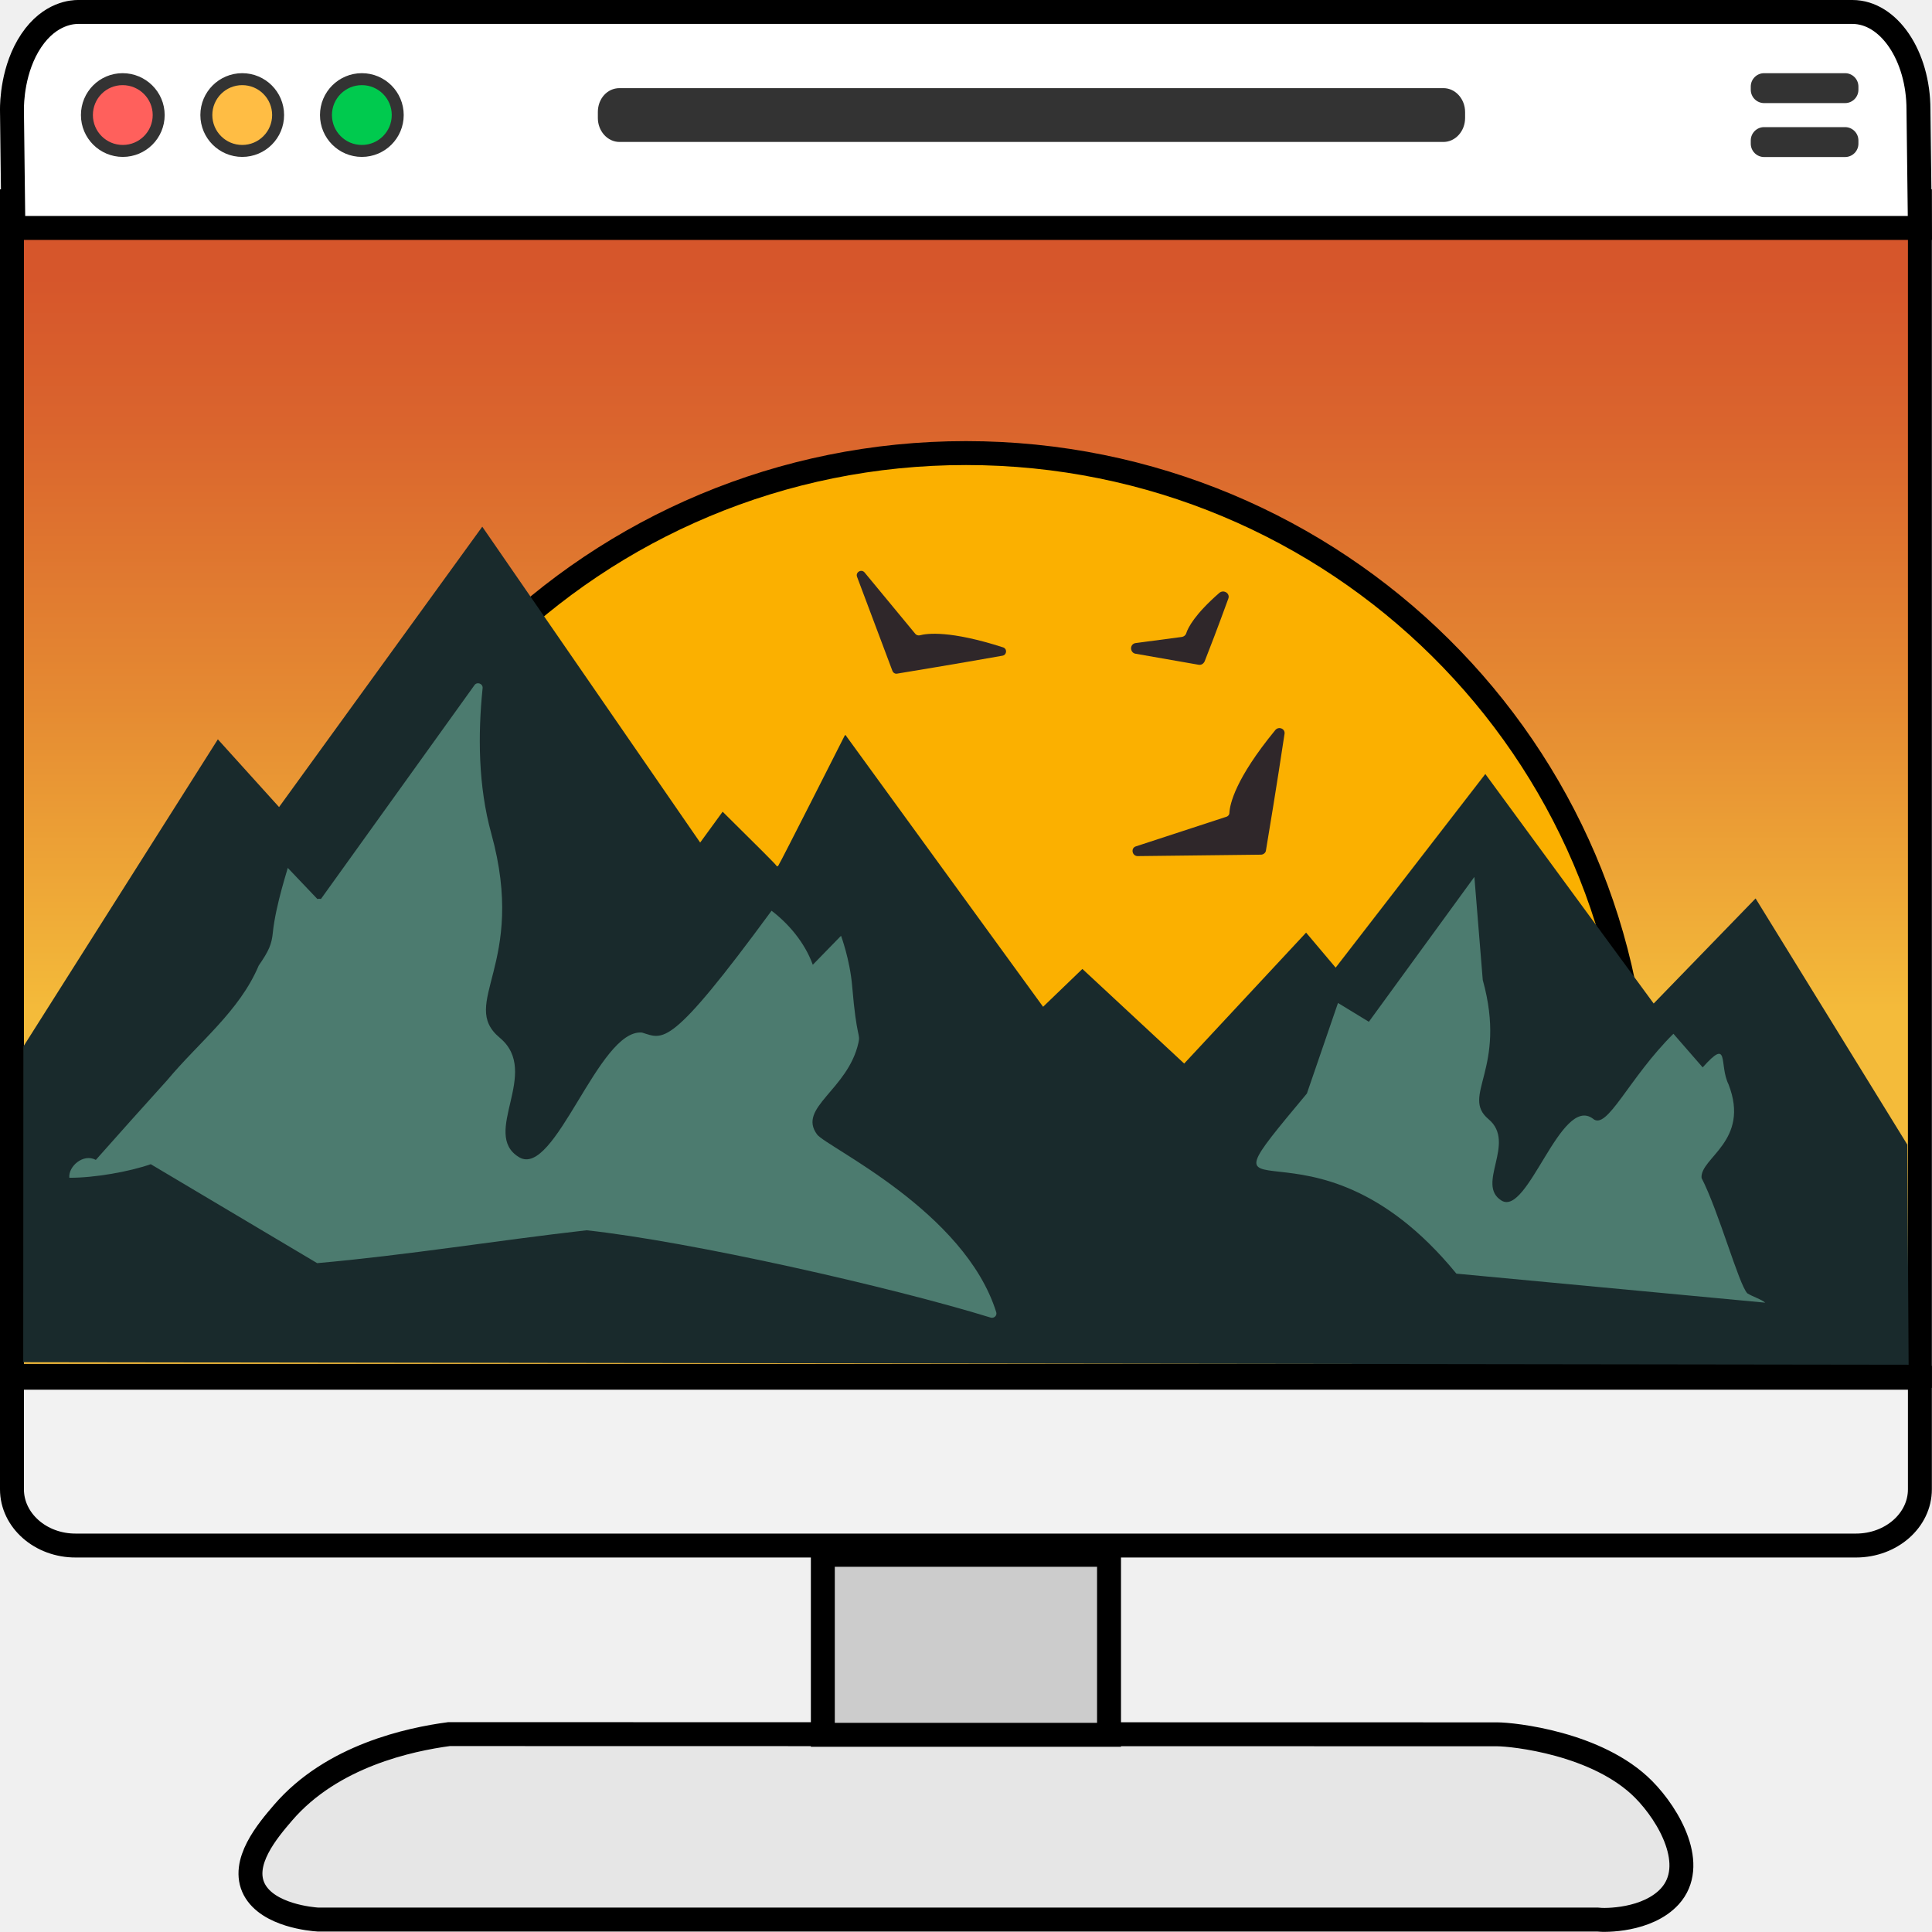
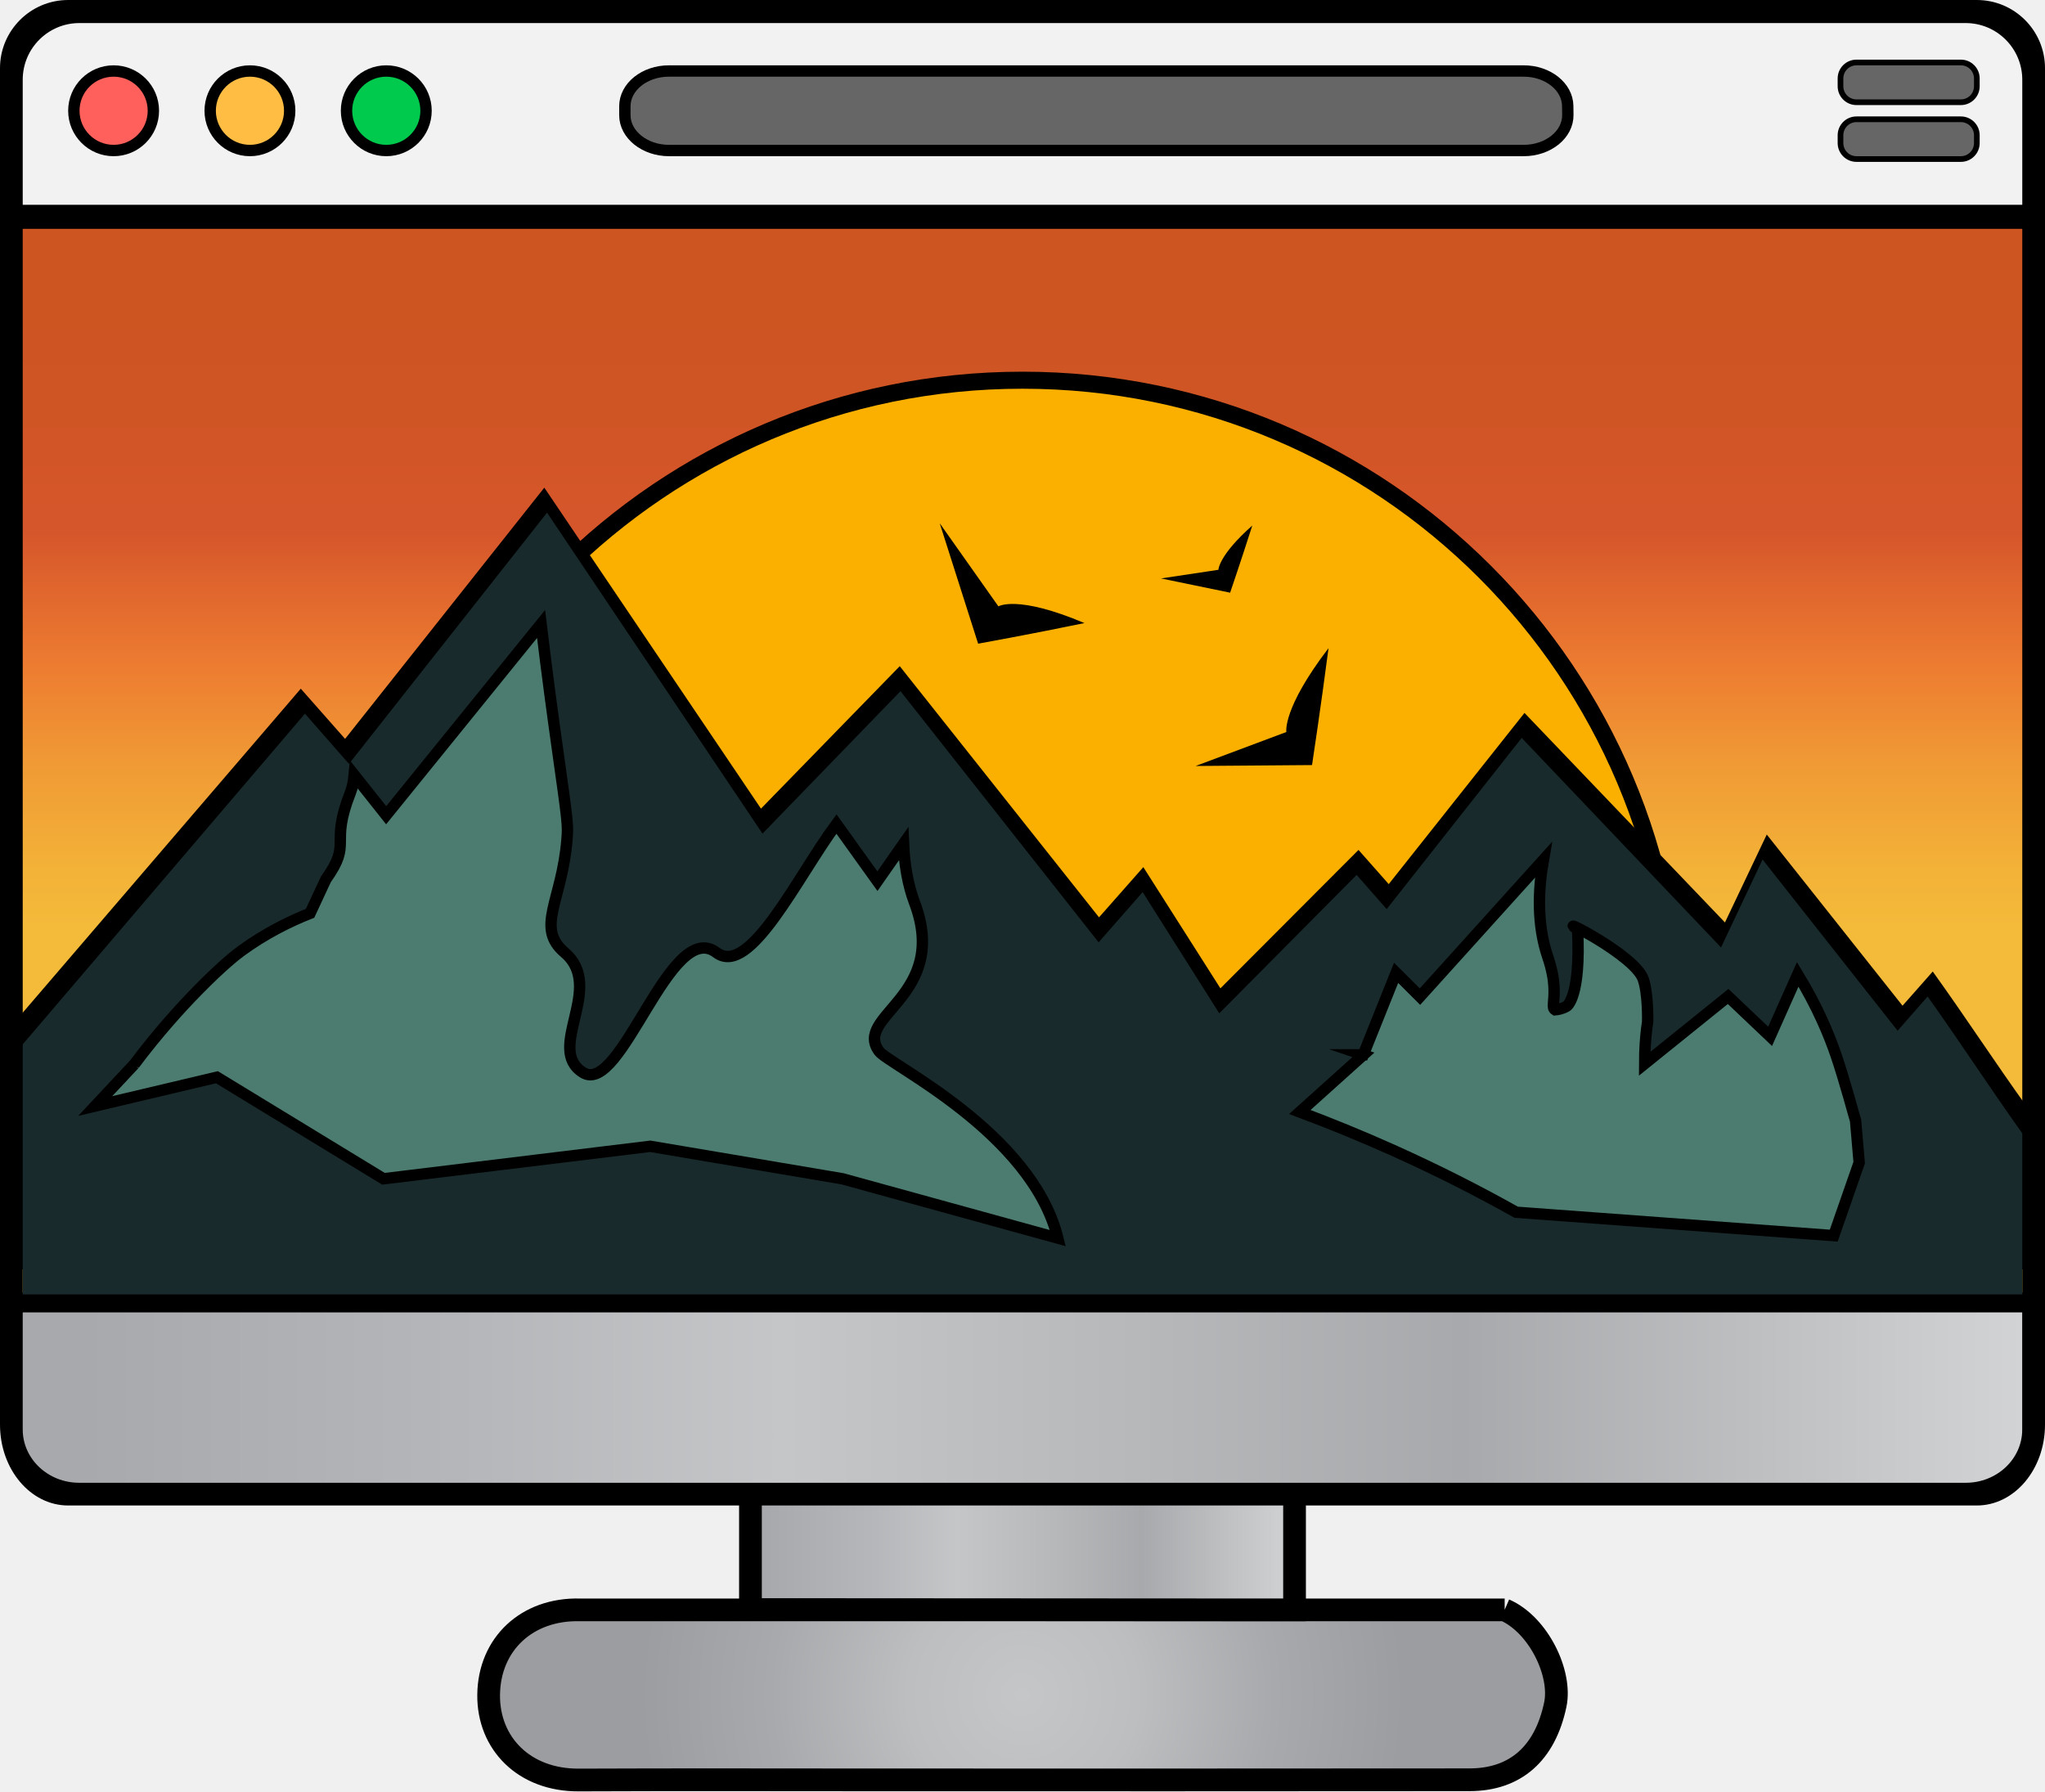
- <svg xmlns="http://www.w3.org/2000/svg" id="Layer_2" data-name="Layer 2" width="323.024" height="323" viewBox="0 0 323.024 323">
+ <svg xmlns="http://www.w3.org/2000/svg" xmlns:xlink="http://www.w3.org/1999/xlink" id="Layer_2" data-name="Layer 2" width="360" height="315.39" viewBox="0 0 360 315.39">
  <defs>
-     <linearGradient id="linear-gradient" x1="-125.5" y1="-3325.903" x2="-125.5" y2="-3499.227" gradientTransform="translate(287 -3281.314) scale(1 -1)" gradientUnits="userSpaceOnUse">
-       <stop offset=".01" stop-color="#d6562b" />
-       <stop offset=".15" stop-color="#da642d" />
-       <stop offset=".42" stop-color="#e58a32" />
-       <stop offset=".72" stop-color="#f4bb3a" />
+     <radialGradient id="Tin_Radial" data-name="Tin Radial" cx="180" cy="298.41" fx="180" fy="298.41" r="67.3" gradientUnits="userSpaceOnUse">
+       <stop offset="0" stop-color="#c4c6c8" />
+       <stop offset=".3" stop-color="#bcbec0" />
+       <stop offset=".66" stop-color="#a7a9ac" />
+       <stop offset="1" stop-color="#9b9da0" />
+     </radialGradient>
+     <linearGradient id="Tin" x1="132.11" y1="271.75" x2="227.89" y2="271.75" gradientUnits="userSpaceOnUse">
+       <stop offset=".03" stop-color="#a7a9ac" />
+       <stop offset=".23" stop-color="#b5b7ba" />
+       <stop offset=".38" stop-color="#c4c6c8" />
+       <stop offset=".57" stop-color="#b5b7b9" />
+       <stop offset=".72" stop-color="#a7a9ac" />
+       <stop offset="1" stop-color="#d1d3d4" />
+       <stop offset="1" stop-color="#a7a9ac" />
+     </linearGradient>
+     <linearGradient id="Tin-2" data-name="Tin" x1="4" y1="246.06" x2="356" y2="246.06" xlink:href="#Tin" />
+     <linearGradient id="linear-gradient" x1="180" y1="54.84" x2="180" y2="210.92" gradientUnits="userSpaceOnUse">
+       <stop offset="0" stop-color="#cd5522" />
+       <stop offset=".12" stop-color="#d05525" />
+       <stop offset=".25" stop-color="#d6562b" />
+       <stop offset=".4" stop-color="#ed7c31" />
+       <stop offset=".51" stop-color="#f09a35" />
+       <stop offset=".63" stop-color="#f3b238" />
+       <stop offset=".7" stop-color="#f4bb3a" />
    </linearGradient>
  </defs>
-   <g id="Icons">
+   <g id="Layer_1-2" data-name="Layer 1">
    <g id="Icon">
-       <g id="Base">
-         <path id="Bottom" d="m250.313,289.972c2.591,0,16.801,1.451,24.496,9.212,4.305,4.354,9.067,12.721,4.381,17.882-3.733,4.081-10.858,4.047-12.115,3.879H53.168c-1.029-.067-8.305-.673-10.629-4.993-2.4-4.522,2.286-9.953,4.8-12.889,8.191-9.515,21.182-12.246,27.735-13.125l175.239.034h0Z" style="fill: #e6e6e6; stroke: #000; stroke-miterlimit: 10; stroke-width: 4px;" />
-         <rect id="Neck" x="137.575" y="259.962" width="47.85" height="30.092" style="fill: #ccc; stroke: #000; stroke-miterlimit: 10; stroke-width: 4px;" />
+       <path id="Base" d="M264.87,283.44c5.94,2.59,10.09,11.15,8.92,16.69-1.81,8.58-6.99,13.21-15.09,13.22-34.47.04-68.95.02-103.42.02-17.8,0-35.6-.06-53.39.02-9.64.05-15.96-6.46-15.87-15,.1-8.98,6.79-15.18,16.04-14.95h162.82Z" fill="url(#Tin_Radial)" stroke="#000" stroke-miterlimit="10" stroke-width="4" />
+       <polygon id="Neck" points="132.11 283.38 227.89 283.44 227.89 260.06 132.11 260.06 132.11 283.38" fill="url(#Tin)" stroke="#000" stroke-miterlimit="10" stroke-width="4" />
+       <g id="Speaker">
+         <path d="M360,227.06v23.77c0,7.86-5.37,14.23-12,14.23H12c-6.63,0-12-6.37-12-14.23v-23.77h360Z" stroke-width="0" />
+         <path d="M356,231.06H4v20.62c0,5.18,4.45,9.38,9.94,9.38h332.11c5.49,0,9.94-4.19,9.94-9.36v-20.64Z" fill="url(#Tin-2)" stroke-width="0" />
      </g>
-       <path id="Speaker" d="m2,230.353h319v18.657c0,5.19-4.785,9.399-10.686,9.399H12.686c-5.901.035-10.686-4.208-10.686-9.399v-18.657h0Z" style="fill: #f2f2f2; stroke: #000; stroke-miterlimit: 10; stroke-width: 4px;" />
-       <g id="Screen">
-         <rect id="Monitor" x="2" y="33.651" width="319" height="196.39" style="fill: url(#linear-gradient); stroke: #000; stroke-miterlimit: 10; stroke-width: 4px;" />
-         <g id="Display">
-           <path id="Sun" d="m269.894,215.657c2.473-9.178,3.829-18.821,3.827-28.774-.012-61.383-50.243-111.119-112.202-111.13-61.959-.011-112.212,49.783-112.24,111.127.002,9.759,1.281,19.209,3.678,28.233.08.31.399.542.719.542l217.696-.037" style="fill: #fbb000; stroke: #000; stroke-miterlimit: 10; stroke-width: 4px;" />
-           <g id="Forground">
-             <g id="Birds">
-               <path id="Bird1" d="m190.248,143.138l20.575-.24c.419-.002.793-.322.835-.682.406-2.399,1.806-10.826,3.112-19.523.135-.86-.985-1.308-1.544-.627-6.723,8.183-7.586,12.397-7.671,13.799.002.36-.228.636-.603.727l-15.044,4.921c-.885.276-.646,1.634.336,1.629h0l.004-.004Z" style="fill: #2f272a; stroke-width: 0px;" />
-               <path id="Bird2" d="m143.294,96.434l5.914,15.732c.121.309.442.54.801.461,2.154-.359,9.733-1.599,17.59-2.994.758-.12.832-1.166.112-1.395-8.878-2.86-12.708-2.337-13.904-2.021-.279.079-.599-.036-.76-.229l-8.479-10.259c-.523-.656-1.557-.07-1.274.704h0Z" style="fill: #2f272a; stroke-width: 0px;" />
-               <path id="Bird3" d="m189.861,109.3l10.514,1.84c.452.095.85-.151,1.047-.586.642-1.607,2.268-5.836,3.944-10.453.347-.877-.759-1.599-1.506-.964-4.085,3.564-5.223,5.801-5.517,6.724-.098.341-.396.583-.747.635l-7.648,1.011c-1.101.102-1.093,1.609-.09,1.797h0l.004-.004Z" style="fill: #2f272a; stroke-width: 0px;" />
+       <g id="Display">
+         <rect id="Screen" x="0" y="36.06" width="360" height="192" stroke-width="0" />
+         <rect id="Background" x="4" y="40.29" width="352" height="187.28" fill="url(#linear-gradient)" stroke-width="0" />
+         <path id="Sun" d="M64.89,182.05c0-63.57,51.54-115.11,115.11-115.11s115.11,51.54,115.11,115.11" fill="#fbb000" stroke="#000" stroke-miterlimit="10" stroke-width="3" />
+         <g id="Birds">
+           <path id="Bird1" d="M210.47,134.86l20.5-.16s1.6-10.53,2.9-20.58c-8.16,10.67-7.42,14.76-7.42,14.76,0,0-15.97,5.98-15.97,5.98Z" stroke-width="0" />
+           <path id="Bird2" d="M165.43,92.13l6.76,21.2s9.62-1.74,18.71-3.63c-11.85-5.02-15.14-2.94-15.14-2.94,0,0-10.33-14.63-10.33-14.63Z" stroke-width="0" />
+           <path id="Bird3" d="M204.39,101.84l12.16,2.51s2.06-6.04,3.9-11.82c-5.96,5.28-5.96,7.79-5.96,7.79,0,0-10.1,1.52-10.1,1.52Z" stroke-width="0" />
+         </g>
+         <g id="Mountains">
+           <path d="M3,179.45v44.04h354v-28.35c-5.92-8.26-10.83-15.83-16.76-24.09l-5.32,6.02-23.9-30.14c-2.45,5.16-4.9,10.32-7.36,15.48-11.76-12.3-23.53-24.59-35.29-36.89l-23.9,30.14-5.32-6.02c-8.1,8.12-16.21,16.25-24.31,24.37-4.52-7.11-9.04-14.23-13.57-21.34l-7.8,8.84-35.08-44.22c-8.14,8.36-16.29,16.72-24.43,25.08-12.71-18.84-25.43-37.68-38.14-56.51l-35.07,44.23-7.8-8.84c-.53.62-1.07,1.25-1.6,1.87-16.12,18.78-32.23,37.56-48.35,56.34Z" stroke-width="0" />
+           <path d="M4,183.85v44.04h352v-28.35c-5.89-8.26-10.77-15.83-16.66-24.09l-5.29,6.02-23.77-30.14c-2.44,5.16-4.88,10.32-7.31,15.48-11.7-12.3-23.39-24.59-35.09-36.89l-23.77,30.14-5.29-6.02c-8.06,8.12-16.12,16.25-24.18,24.37-4.5-7.11-8.99-14.23-13.49-21.34l-7.75,8.84-34.88-44.22c-8.1,8.36-16.2,16.72-24.29,25.08-12.64-18.84-25.29-37.68-37.93-56.51l-34.87,44.23-7.75-8.84c-.53.62-1.06,1.25-1.59,1.87-16.03,18.78-32.05,37.56-48.08,56.34Z" fill="#192a2c" stroke-width="0" />
+           <path d="M239.98,185.71h.01l5.78-14.43,4.2,4.19,21.72-24.06c-.92,5.27-1.14,11.4.76,17.01.79,2.33,1.04,3.99,1.11,5.26.14,2.78-.43,3.71.2,4.11.44-.04,1.27-.16,2.06-.65,0,0,2.5-1.54,1.89-13.55h0c-4.2-2.53,10.07,4.51,11.56,8.8.88,2.53.79,7.31.78,7.45,0,.1-.02.21-.02.21-.02.17-.05.28-.15,1.08-.16,1.32-.36,3.5-.36,6.16h0c12.13-9.78,14.7-11.85,14.7-11.85,0,0,2.58,2.45,7.39,7.02,1.62-3.64,3.24-7.27,4.86-10.91,3.52,5.77,5.53,10.69,6.74,14.22,1.49,4.35,3.44,11.58,3.45,11.6,0,0,.63,7.32.63,7.32,0,0-1.57,4.49-4.48,12.86l-55.9-4.12c-6.49-3.64-13.72-7.34-21.7-10.92-5.67-2.54-11.15-4.77-16.39-6.73,3.73-3.35,7.46-6.71,11.19-10.06Z" fill="#4c7b6f" stroke="#000" stroke-miterlimit="10" stroke-width="2" />
+           <path d="M23.62,187.41c4.2-5.6,8.13-9.91,11.11-12.96,4.55-4.65,7.08-6.55,7.79-7.07,4.24-3.08,8.5-5.17,12.06-6.58l2.79-5.99c4.74-6.64.58-5.82,4.32-15.28.35-.89.55-1.93.66-3.09l5.63,7.09c9.09-11.22,18.18-22.45,27.27-33.67,1.11,9.2,2.13,16.65,2.85,21.76,1.9,13.42,1.91,13.72,1.71,16.16-.85,10.82-5.61,15.51-.41,19.93,7.26,6.18-3.5,16.94,3.24,21.13,6.75,4.18,15.31-27.3,23.48-21.13,5.88,4.44,14.27-13.39,21.13-22.63l7.21,10.06,4.6-6.58c.16,3.68.75,7.22,1.94,10.37,6.22,16.5-10.9,19.87-6.24,26.17,1.73,2.33,26.85,14.24,31.46,32.89l-37.91-10.45-33.84-5.72-46.96,5.72-29.32-17.88c-7.14,1.69-14.29,3.38-21.43,5.07,2.29-2.45,4.58-4.89,6.87-7.34Z" fill="#4c7b6f" stroke="#000" stroke-miterlimit="10" stroke-width="2" />
+         </g>
+         <g id="NavItems">
+           <path d="M12,0h336c6.62,0,12,5.38,12,12v25H0V12C0,5.38,5.38,0,12,0Z" stroke-width="0" />
+           <path d="M13.97,4.06h332.06c5.5,0,9.97,4.47,9.97,9.97v22.03H4V14.03c0-5.5,4.47-9.97,9.97-9.97Z" fill="#f2f2f2" stroke-width="0" />
+           <g id="Menu">
+             <rect x="324" y="11" width="24" height="7" rx="2.81" ry="2.81" fill="#666" stroke="#000" stroke-miterlimit="10" />
+             <rect x="324" y="21" width="24" height="7" rx="2.81" ry="2.81" fill="#666" stroke="#000" stroke-miterlimit="10" />
+           </g>
+           <path id="Searchbar" d="M117.77,12.5h150.44c4.26,0,7.72,2.74,7.77,6.15,0,.52.01,1.04.02,1.56.05,3.46-3.44,6.29-7.77,6.29H117.77c-4.27,0-7.77-2.8-7.77-6.22v-1.56c0-3.44,3.48-6.22,7.77-6.22Z" fill="#666" stroke="#000" stroke-miterlimit="10" stroke-width="2" />
+           <g id="Buttons">
+             <g>
+               <circle id="Buitton" cx="20" cy="19.5" r="8" stroke-width="0" />
+               <circle id="CloseButton" cx="20" cy="19.5" r="6" fill="#ff605c" stroke-width="0" />
            </g>
-             <g id="Mountains">
-               <path d="m276.488,167.784c5.679-5.856,11.362-11.712,17.041-17.567,8.455,13.723,16.915,27.442,25.37,41.164.072,12.266.143,24.533.215,36.799-105.076-.141-210.152-.282-315.227-.424.005-1.29.029-51.194.029-51.233,0-.016.002-1.565.002-1.565,10.834-17.116,21.673-34.228,32.507-51.344,3.412,3.776,6.821,7.548,10.233,11.324,11.324-15.627,22.652-31.25,33.976-46.877,12.143,17.604,24.29,35.208,36.432,52.812,1.252-1.719,2.504-3.438,3.756-5.157,5.694,5.619,8.841,8.771,8.952,8.973.008.016.071.147.171.155,0,0,.088.008.188-.119.297-.379,10.97-21.488,11.062-21.666.02-.039.08-.155.156-.15.072,0,.127.109.155.182,10.966,15.079,21.928,30.162,32.894,45.241.064-.062,6.571-6.329,6.571-6.329l17.021,15.82c6.794-7.296,13.588-14.593,20.383-21.893,1.646,1.954,3.296,3.907,4.942,5.857,0,0,24.29-31.43,25.024-32.377l28.147,38.374Z" style="fill: #192a2c; stroke-width: 0px;" />
-               <path d="m218.512,182.819c1.733-5.043,3.467-10.083,5.196-15.126,1.718,1.049,3.437,2.097,5.159,3.146,5.881-8.074,11.762-16.151,17.643-24.225,0,0,1.402,17.223,1.402,17.235,4.153,14.928-3.768,19.306.964,23.271,4.732,3.965-2.217,10.933,2.189,13.621,4.406,2.65,9.885-17.671,15.256-13.71,2.363,2.095,5.956-6.738,13.469-14.189,1.631,1.874,3.262,3.748,4.893,5.622,4.564-5.104,2.684-.474,4.323,2.84,3.684,9.485-4.812,12.278-4.511,15.65,2.856,5.527,6.232,17.822,7.649,19.283,1.033.634,2.313.972,2.995,1.565-31.435-2.954-51.63-4.854-51.634-4.854-24.683-30.183-45.784-5.197-24.995-30.12v-.008Z" style="fill: #4c7b6f; stroke-width: 0px;" />
-               <path d="m16.019,193.936c3.917-4.419,7.893-8.862,11.925-13.321,5.315-6.382,12.098-11.544,15.311-19.175,1.711-2.472,2.161-3.555,2.354-5.442.465-4.735,2.682-11.241,2.496-10.899,0,0,4.079,4.29,4.963,5.215.135-.051.455-.053.587-.003,8.559-11.921,17.118-23.843,25.677-35.76.436-.622,1.436-.24,1.36.497-.797,7.75-.75,16.347,1.449,24.314,6.067,21.928-5.556,28.338,1.422,34.151s-3.267,16.05,3.222,19.967c5.992,3.618,13.29-21.531,20.56-20.836,3.599,1.082,4.567,2.912,21.656-20.373,2.774,2.112,5.522,5.243,6.896,9.035,1.572-1.615,3.148-3.23,4.721-4.846,0,0,1.491,3.981,1.866,8.464.743,8.911,1.407,7.797,1.041,9.433-1.762,7.894-10.269,10.853-6.896,15.344,1.648,2.122,24.662,12.81,29.943,29.707.163.541-.354,1.047-.913.895-16.644-5.132-50.296-12.738-67.588-14.606-14.998,1.703-30.091,4.177-45.043,5.496-9.276-5.514-18.548-11.028-27.824-16.543-3.538,1.242-9.389,2.29-13.613,2.269-.19-1.885,2.317-4.121,4.431-2.989v.004Z" style="fill: #4c7b6f; stroke-width: 0px;" />
+             <g>
+               <circle id="Button" cx="44" cy="19.5" r="8" stroke-width="0" />
+               <circle id="MinifyButton" cx="44" cy="19.5" r="6" fill="#ffbd44" stroke-width="0" />
            </g>
-           </g>
-         </g>
-       </g>
-       <g id="ToolBar">
-         <path id="Navbar" d="m309.715,2H13.045c-.758,0-4.665.1-7.816,4.79-3.15,4.689-3.23,10.472-3.23,11.52.08,6.635.16,13.216.239,19.801h318.761c-.08-6.585-.16-13.165-.239-19.801,0-8.978-4.945-16.31-11.045-16.31Z" style="fill: #fff; stroke: #000; stroke-miterlimit: 10; stroke-width: 4px;" />
-         <g id="Navitems">
-           <g id="Buttons">
-             <circle cx="60.5" cy="19.235" r="6" style="fill: #00ca4e; stroke: #333; stroke-miterlimit: 10; stroke-width: 2px;" />
-             <circle cx="40.5" cy="19.235" r="6" style="fill: #ffbd44; stroke: #333; stroke-miterlimit: 10; stroke-width: 2px;" />
-             <path d="m20.5,13.235c3.314,0,6.032,2.686,6.032,6s-2.686,6-6,6-6-2.686-6-6,2.654-6,5.968-6Z" style="fill: #ff605c; stroke: #333; stroke-miterlimit: 10; stroke-width: 2px;" />
-           </g>
-           <path id="SearchBar" d="m103.584,14.735h137.75c1.994,0,3.625,1.8,3.625,4.001v.998c0,2.201-1.631,4.001-3.625,4.001H103.584c-1.994,0-3.625-1.8-3.625-4.001v-.998c0-2.25,1.586-4.001,3.625-4.001Z" style="fill: #333; stroke-width: 0px;" />
-           <g id="Menu">
-             <path d="m294.953,12.237h13.537c1.23,0,2.231,1.001,2.231,2.231v.538c0,1.23-1.001,2.231-2.231,2.231h-13.537c-1.23,0-2.231-1.001-2.231-2.231v-.538c0-1.23,1.001-2.231,2.231-2.231Z" style="fill: #333; stroke-width: 0px;" />
-             <path d="m294.953,21.255h13.537c1.23,0,2.231,1.001,2.231,2.231v.538c0,1.23-1.001,2.231-2.231,2.231h-13.537c-1.23,0-2.231-1.001-2.231-2.231v-.538c0-1.23,1.001-2.231,2.231-2.231Z" style="fill: #333; stroke-width: 0px;" />
+             <g>
+               <circle id="Button-2" data-name="Button" cx="68" cy="19.5" r="8" stroke-width="0" />
+               <circle id="OpenButton" cx="68" cy="19.5" r="6" fill="#00ca4e" stroke-width="0" />
+             </g>
          </g>
        </g>
      </g>
    </g>
  </g>
</svg>
